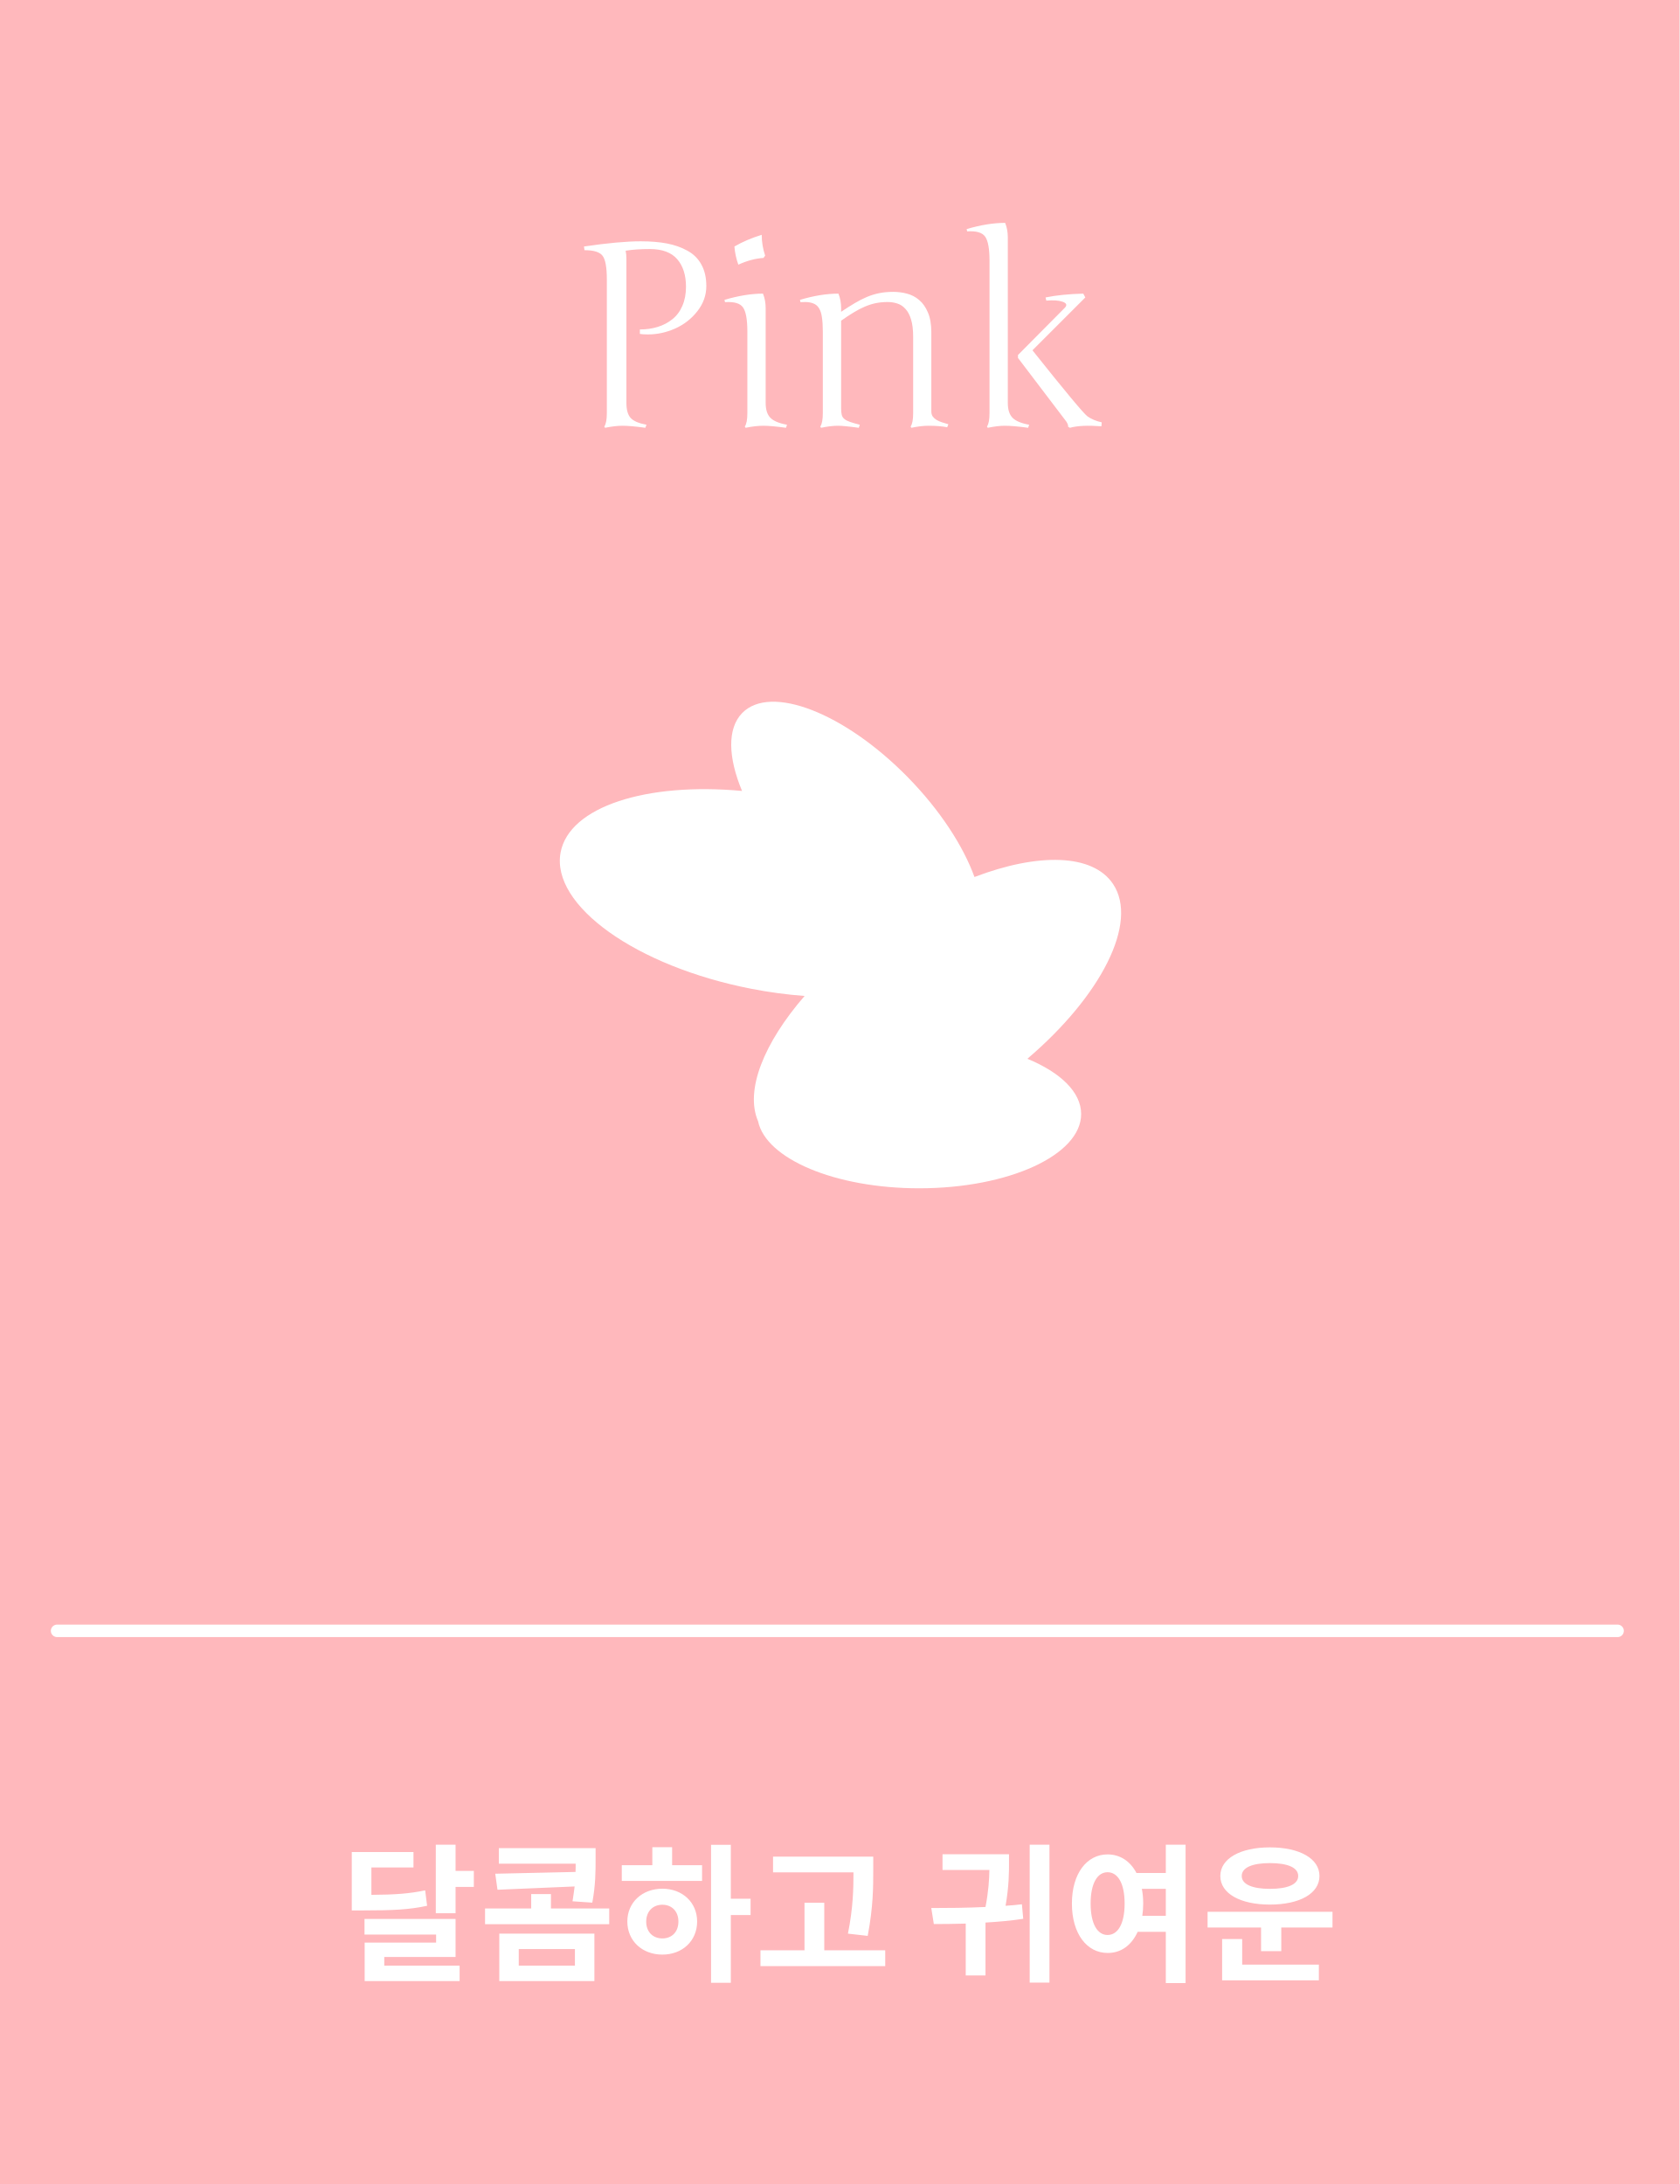
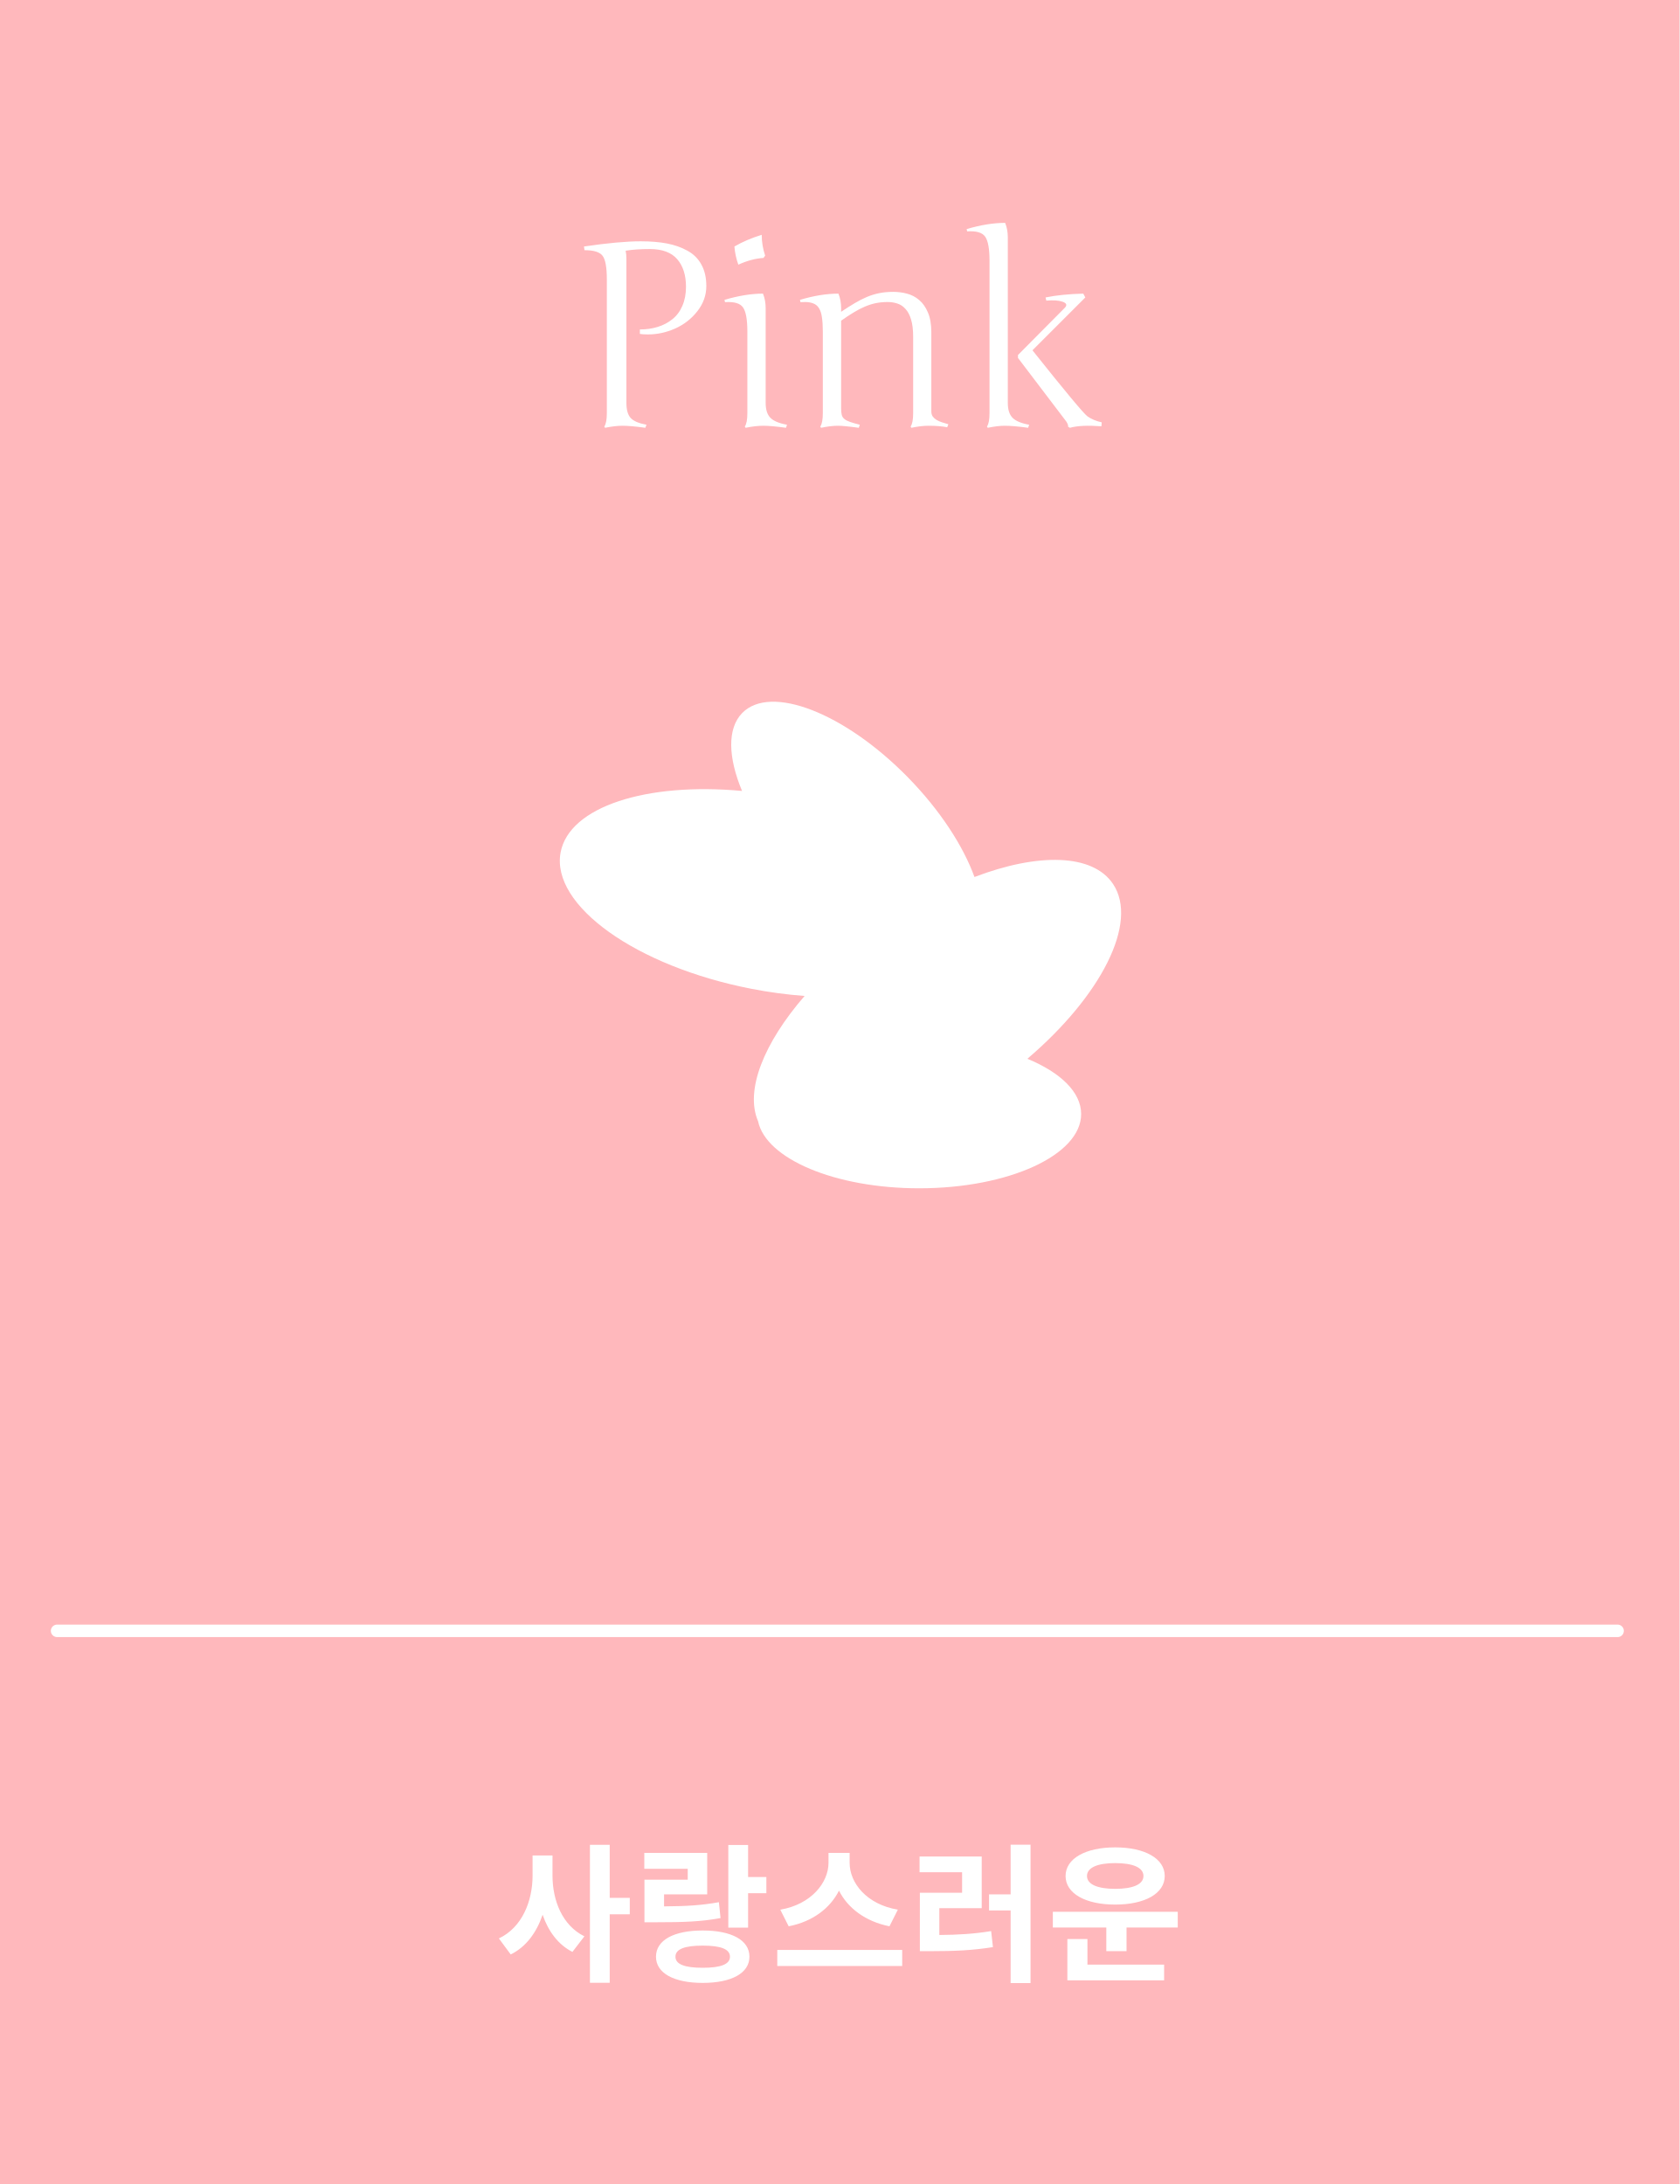
<svg xmlns="http://www.w3.org/2000/svg" width="213" height="277" viewBox="0 0 213 277" fill="none">
  <rect width="213" height="277" fill="#FFB8BC" />
  <path d="M79.445 32.811V51.1C79.445 51.97 79.623 52.603 79.977 53.001C80.332 53.398 81.003 53.688 81.991 53.871L81.846 54.258C80.622 54.086 79.655 54 78.946 54C78.312 54 77.576 54.086 76.738 54.258L76.642 54.097C76.856 53.785 76.964 53.216 76.964 52.389V35.454C76.964 33.928 76.787 32.929 76.432 32.456C76.088 31.973 75.32 31.731 74.128 31.731L74.064 31.264C77.05 30.824 79.451 30.604 81.266 30.604C82.512 30.604 83.613 30.695 84.569 30.877C85.536 31.06 86.406 31.366 87.18 31.796C87.953 32.215 88.544 32.8 88.952 33.552C89.371 34.304 89.581 35.212 89.581 36.275C89.581 37.446 89.199 38.515 88.436 39.482C87.685 40.438 86.745 41.169 85.617 41.673C84.499 42.167 83.356 42.415 82.185 42.415C81.723 42.415 81.379 42.393 81.153 42.35V41.786C81.97 41.786 82.722 41.679 83.409 41.464C84.107 41.249 84.725 40.927 85.262 40.497C85.81 40.067 86.234 39.503 86.535 38.805C86.847 38.096 87.002 37.285 87.002 36.372C87.002 34.9 86.632 33.735 85.891 32.876C85.149 32.016 83.989 31.586 82.41 31.586C81.25 31.586 80.23 31.656 79.349 31.796C79.413 32.118 79.445 32.456 79.445 32.811ZM94.785 42.06C94.785 40.535 94.603 39.514 94.237 38.998C93.883 38.472 93.12 38.247 91.949 38.322L91.885 38.032C93.657 37.505 95.285 37.242 96.767 37.242C96.993 37.801 97.106 38.413 97.106 39.079V51.1C97.106 51.948 97.304 52.577 97.702 52.985C98.099 53.393 98.803 53.688 99.812 53.871L99.684 54.258C98.448 54.086 97.492 54 96.815 54C96.149 54 95.397 54.086 94.56 54.258L94.463 54.097C94.678 53.785 94.785 53.216 94.785 52.389V42.06ZM93.142 31.264C94.162 30.673 95.317 30.179 96.606 29.782C96.606 30.673 96.751 31.554 97.041 32.424L96.832 32.714C95.811 32.779 94.748 33.063 93.641 33.568C93.373 32.827 93.206 32.059 93.142 31.264ZM104.356 42.06C104.356 41.34 104.319 40.739 104.244 40.255C104.179 39.772 104.056 39.385 103.873 39.095C103.701 38.805 103.459 38.601 103.148 38.483C102.836 38.365 102.503 38.306 102.149 38.306C101.805 38.306 101.596 38.311 101.521 38.322L101.456 38.032C103.207 37.505 104.834 37.242 106.338 37.242C106.564 37.812 106.677 38.424 106.677 39.079V39.546C107.3 39.127 107.875 38.762 108.401 38.451C108.927 38.139 109.443 37.876 109.948 37.661C110.463 37.446 110.99 37.285 111.527 37.178C112.064 37.07 112.655 37.017 113.299 37.017C113.879 37.017 114.454 37.092 115.023 37.242C115.604 37.393 116.119 37.661 116.57 38.048C117.032 38.435 117.403 38.961 117.682 39.627C117.972 40.293 118.117 41.136 118.117 42.157V52.179C118.117 52.437 118.176 52.652 118.294 52.824C118.423 52.996 118.584 53.141 118.778 53.259C118.982 53.377 119.213 53.479 119.471 53.565C119.729 53.64 119.997 53.721 120.276 53.807L120.131 54.193C119.53 54.065 118.729 54 117.73 54C117.118 54 116.404 54.086 115.587 54.258L115.491 54.097C115.706 53.785 115.813 53.216 115.813 52.389V42.753C115.813 41.851 115.727 41.115 115.555 40.545C115.383 39.965 115.147 39.514 114.846 39.192C114.556 38.859 114.212 38.628 113.815 38.499C113.428 38.37 113.015 38.306 112.574 38.306C112.037 38.306 111.532 38.354 111.06 38.451C110.598 38.547 110.13 38.698 109.658 38.902C109.196 39.095 108.723 39.342 108.24 39.643C107.756 39.933 107.235 40.277 106.677 40.674V51.792C106.677 52.136 106.704 52.416 106.757 52.63C106.811 52.834 106.924 53.006 107.096 53.146C107.268 53.286 107.509 53.409 107.821 53.517C108.132 53.624 108.541 53.742 109.045 53.871L108.917 54.258C108.293 54.172 107.762 54.107 107.321 54.065C106.892 54.022 106.542 54 106.274 54C105.662 54 104.947 54.086 104.131 54.258L104.034 54.097C104.249 53.785 104.356 53.216 104.356 52.389V42.06ZM125.497 33.085C125.497 31.56 125.314 30.539 124.949 30.023C124.595 29.497 123.832 29.271 122.661 29.347L122.597 29.057C124.369 28.53 125.997 28.267 127.479 28.267C127.705 28.826 127.817 29.438 127.817 30.104V51.1C127.817 51.948 128.016 52.577 128.414 52.985C128.811 53.393 129.515 53.688 130.524 53.871L130.396 54.258C129.16 54.086 128.167 54 127.415 54C126.824 54 126.109 54.086 125.271 54.258L125.175 54.097C125.39 53.785 125.497 53.216 125.497 52.389V33.085ZM135.068 53.243L129.106 45.395V45.025L135.068 39.015C135.369 38.682 135.256 38.429 134.73 38.257C134.257 38.096 133.581 38.053 132.7 38.128L132.603 37.726C133.978 37.446 135.573 37.285 137.389 37.242L137.646 37.726L130.943 44.429C135.111 49.66 137.437 52.453 137.92 52.808C138.404 53.151 139.005 53.404 139.725 53.565L139.693 54.065C137.931 53.935 136.599 54 135.697 54.258L135.471 54.129C135.493 53.893 135.358 53.597 135.068 53.243Z" fill="white" />
-   <path d="M53.922 239.756C51.927 240.174 50.104 240.307 47.103 240.326V236.85H52.44V234.894H44.614V242.302H46.077C49.8 242.302 51.908 242.207 54.169 241.713L53.922 239.756ZM48.736 248.209H57.778V243.384H46.229V245.36H55.309V246.386H46.248V251.267H58.291V249.311H48.736V248.209ZM57.778 237.287V233.963H55.27V242.663H57.778V239.319H60.095V237.287H57.778ZM62.81 237.648L63.095 239.68L72.877 239.262C72.802 239.851 72.725 240.459 72.612 241.143L75.119 241.314C75.537 239.072 75.537 237.344 75.537 235.862V234.4H63.266V236.375H73.01C73.01 236.717 73.01 237.059 72.992 237.42L62.81 237.648ZM65.792 247.202H72.915V249.311H65.792V247.202ZM63.323 251.267H75.385V245.246H63.323V251.267ZM69.876 242.055V240.231H67.369V242.055H61.518V244.049H77.265V242.055H69.876ZM84.007 245.854C82.829 245.854 81.956 245.056 81.956 243.726C81.956 242.397 82.829 241.58 84.007 241.58C85.185 241.58 86.04 242.397 86.04 243.707C86.04 245.056 85.185 245.854 84.007 245.854ZM84.007 239.547C81.462 239.547 79.562 241.276 79.562 243.707C79.562 246.177 81.462 247.905 84.007 247.905C86.534 247.905 88.414 246.177 88.414 243.707C88.414 241.276 86.534 239.547 84.007 239.547ZM85.242 234.286H82.734V236.565H78.859V238.56H89.041V236.565H85.242V234.286ZM95.195 240.82H92.688V233.982H90.181V251.476H92.688V242.89H95.195V240.82ZM110.048 245.531C110.751 241.808 110.751 239.338 110.751 237.154V235.482H98.043V237.477H108.243C108.243 239.509 108.205 241.941 107.541 245.246L110.048 245.531ZM104.539 247.354V241.333H102.032V247.354H96.448V249.368H112.27V247.354H104.539ZM129.603 241.523C128.938 241.599 128.235 241.675 127.533 241.713C127.97 239.243 127.97 237.42 127.97 236.166V235.178H119.536V237.173H125.481C125.462 238.351 125.367 239.889 124.987 241.865C122.613 241.979 120.22 241.998 118.111 241.998L118.434 244.03C119.688 244.03 121.055 244.011 122.48 243.973V250.545H124.987V243.84C126.564 243.745 128.197 243.612 129.774 243.365L129.603 241.523ZM130.591 233.963V251.457H133.098V233.963H130.591ZM144.874 242.985C144.95 242.511 144.988 241.979 144.988 241.428C144.988 240.763 144.931 240.136 144.817 239.566H147.856V242.985H144.874ZM140.467 245.417C139.194 245.417 138.32 244.03 138.32 241.428C138.32 238.844 139.194 237.458 140.467 237.458C141.758 237.458 142.632 238.844 142.632 241.428C142.632 244.03 141.758 245.417 140.467 245.417ZM147.856 233.963V237.553H144.133C143.354 236.052 142.043 235.197 140.467 235.197C137.864 235.197 135.946 237.591 135.946 241.428C135.946 245.284 137.864 247.696 140.467 247.696C142.157 247.715 143.506 246.727 144.285 245.018H147.856V251.514H150.363V233.963H147.856ZM161.056 236.299C163.278 236.299 164.646 236.85 164.646 237.933C164.646 239.015 163.278 239.566 161.056 239.566C158.872 239.566 157.485 239.015 157.485 237.933C157.485 236.85 158.872 236.299 161.056 236.299ZM161.056 241.561C164.836 241.561 167.343 240.155 167.343 237.933C167.343 235.729 164.836 234.305 161.056 234.305C157.295 234.305 154.769 235.729 154.769 237.933C154.769 240.155 157.295 241.561 161.056 241.561ZM157.542 245.93H154.997V251.172H167.267V249.178H157.542V245.93ZM153.154 242.473V244.467H159.935V247.468H162.5V244.467H168.996V242.473H153.154Z" fill="white" />
+   <path d="M70.072 235.33H67.545V237.876C67.545 241.124 66.216 244.467 63.271 245.854L64.772 247.886C66.747 246.917 68.058 245.075 68.818 242.852C69.54 244.942 70.774 246.632 72.598 247.563L74.118 245.588C71.306 244.201 70.072 241.029 70.072 237.876V235.33ZM79.873 240.706H77.328V233.982H74.82V251.476H77.328V242.795H79.873V240.706ZM81.733 238.408V243.802H83.234C86.729 243.802 88.951 243.726 91.383 243.27L91.174 241.257C88.989 241.656 87.071 241.77 84.221 241.789V240.269H89.692V235.007H81.714V237.021H87.223V238.408H81.733ZM89.122 249.577C86.843 249.577 85.665 249.14 85.665 248.171C85.665 247.202 86.843 246.765 89.122 246.765C91.402 246.765 92.579 247.202 92.579 248.171C92.579 249.14 91.402 249.577 89.122 249.577ZM89.122 244.847C85.475 244.847 83.196 246.063 83.196 248.171C83.196 250.261 85.475 251.495 89.122 251.495C92.769 251.495 95.049 250.261 95.049 248.171C95.049 246.063 92.769 244.847 89.122 244.847ZM94.878 238.066V234.001H92.37V244.486H94.878V240.117H97.195V238.066H94.878ZM113.871 242.207C109.92 241.542 107.755 238.825 107.755 236.261V235.007H105.077V236.261C105.077 238.769 102.892 241.542 98.96 242.207L100.024 244.315C103.063 243.726 105.286 242.017 106.406 239.794C107.527 242.017 109.768 243.707 112.808 244.315L113.871 242.207ZM98.58 247.316V249.349H114.422V247.316H98.58ZM119.131 242.017H124.507V235.463H116.624V237.458H122.019V240.06H116.662V247.468H118.106C121.012 247.468 123.329 247.373 125.932 246.955L125.704 244.923C123.5 245.284 121.506 245.398 119.131 245.417V242.017ZM128.173 233.963V240.269H125.438V242.302H128.173V251.514H130.699V233.963H128.173ZM141.43 236.299C143.653 236.299 145.02 236.85 145.02 237.933C145.02 239.015 143.653 239.566 141.43 239.566C139.246 239.566 137.859 239.015 137.859 237.933C137.859 236.85 139.246 236.299 141.43 236.299ZM141.43 241.561C145.21 241.561 147.718 240.155 147.718 237.933C147.718 235.729 145.21 234.305 141.43 234.305C137.669 234.305 135.143 235.729 135.143 237.933C135.143 240.155 137.669 241.561 141.43 241.561ZM137.916 245.93H135.371V251.172H147.642V249.178H137.916V245.93ZM133.528 242.473V244.467H140.31V247.468H142.874V244.467H149.37V242.473H133.528Z" fill="white" />
  <path d="M7.24 206.843L205.155 206.843" stroke="white" stroke-width="1.583" stroke-linecap="round" stroke-linejoin="round" />
  <path d="M130.297 134.287C139.643 126.322 144.424 117.018 141.169 112.126C138.593 108.256 131.66 108.153 123.589 111.232C122.161 107.3 119.238 102.775 115.171 98.617C107.151 90.417 97.732 86.751 94.134 90.43C92.209 92.398 92.343 96.072 94.11 100.316C81.993 99.19 72.179 102.311 71.098 108.125C69.85 114.829 80.687 122.569 95.303 125.412C97.531 125.847 99.782 126.15 102.044 126.319C96.861 132.297 94.46 138.312 96.143 142.204C97.142 146.979 105.91 150.713 116.582 150.713C127.925 150.713 137.119 146.495 137.119 141.293C137.118 138.512 134.483 136.011 130.297 134.287Z" fill="white" />
</svg>
